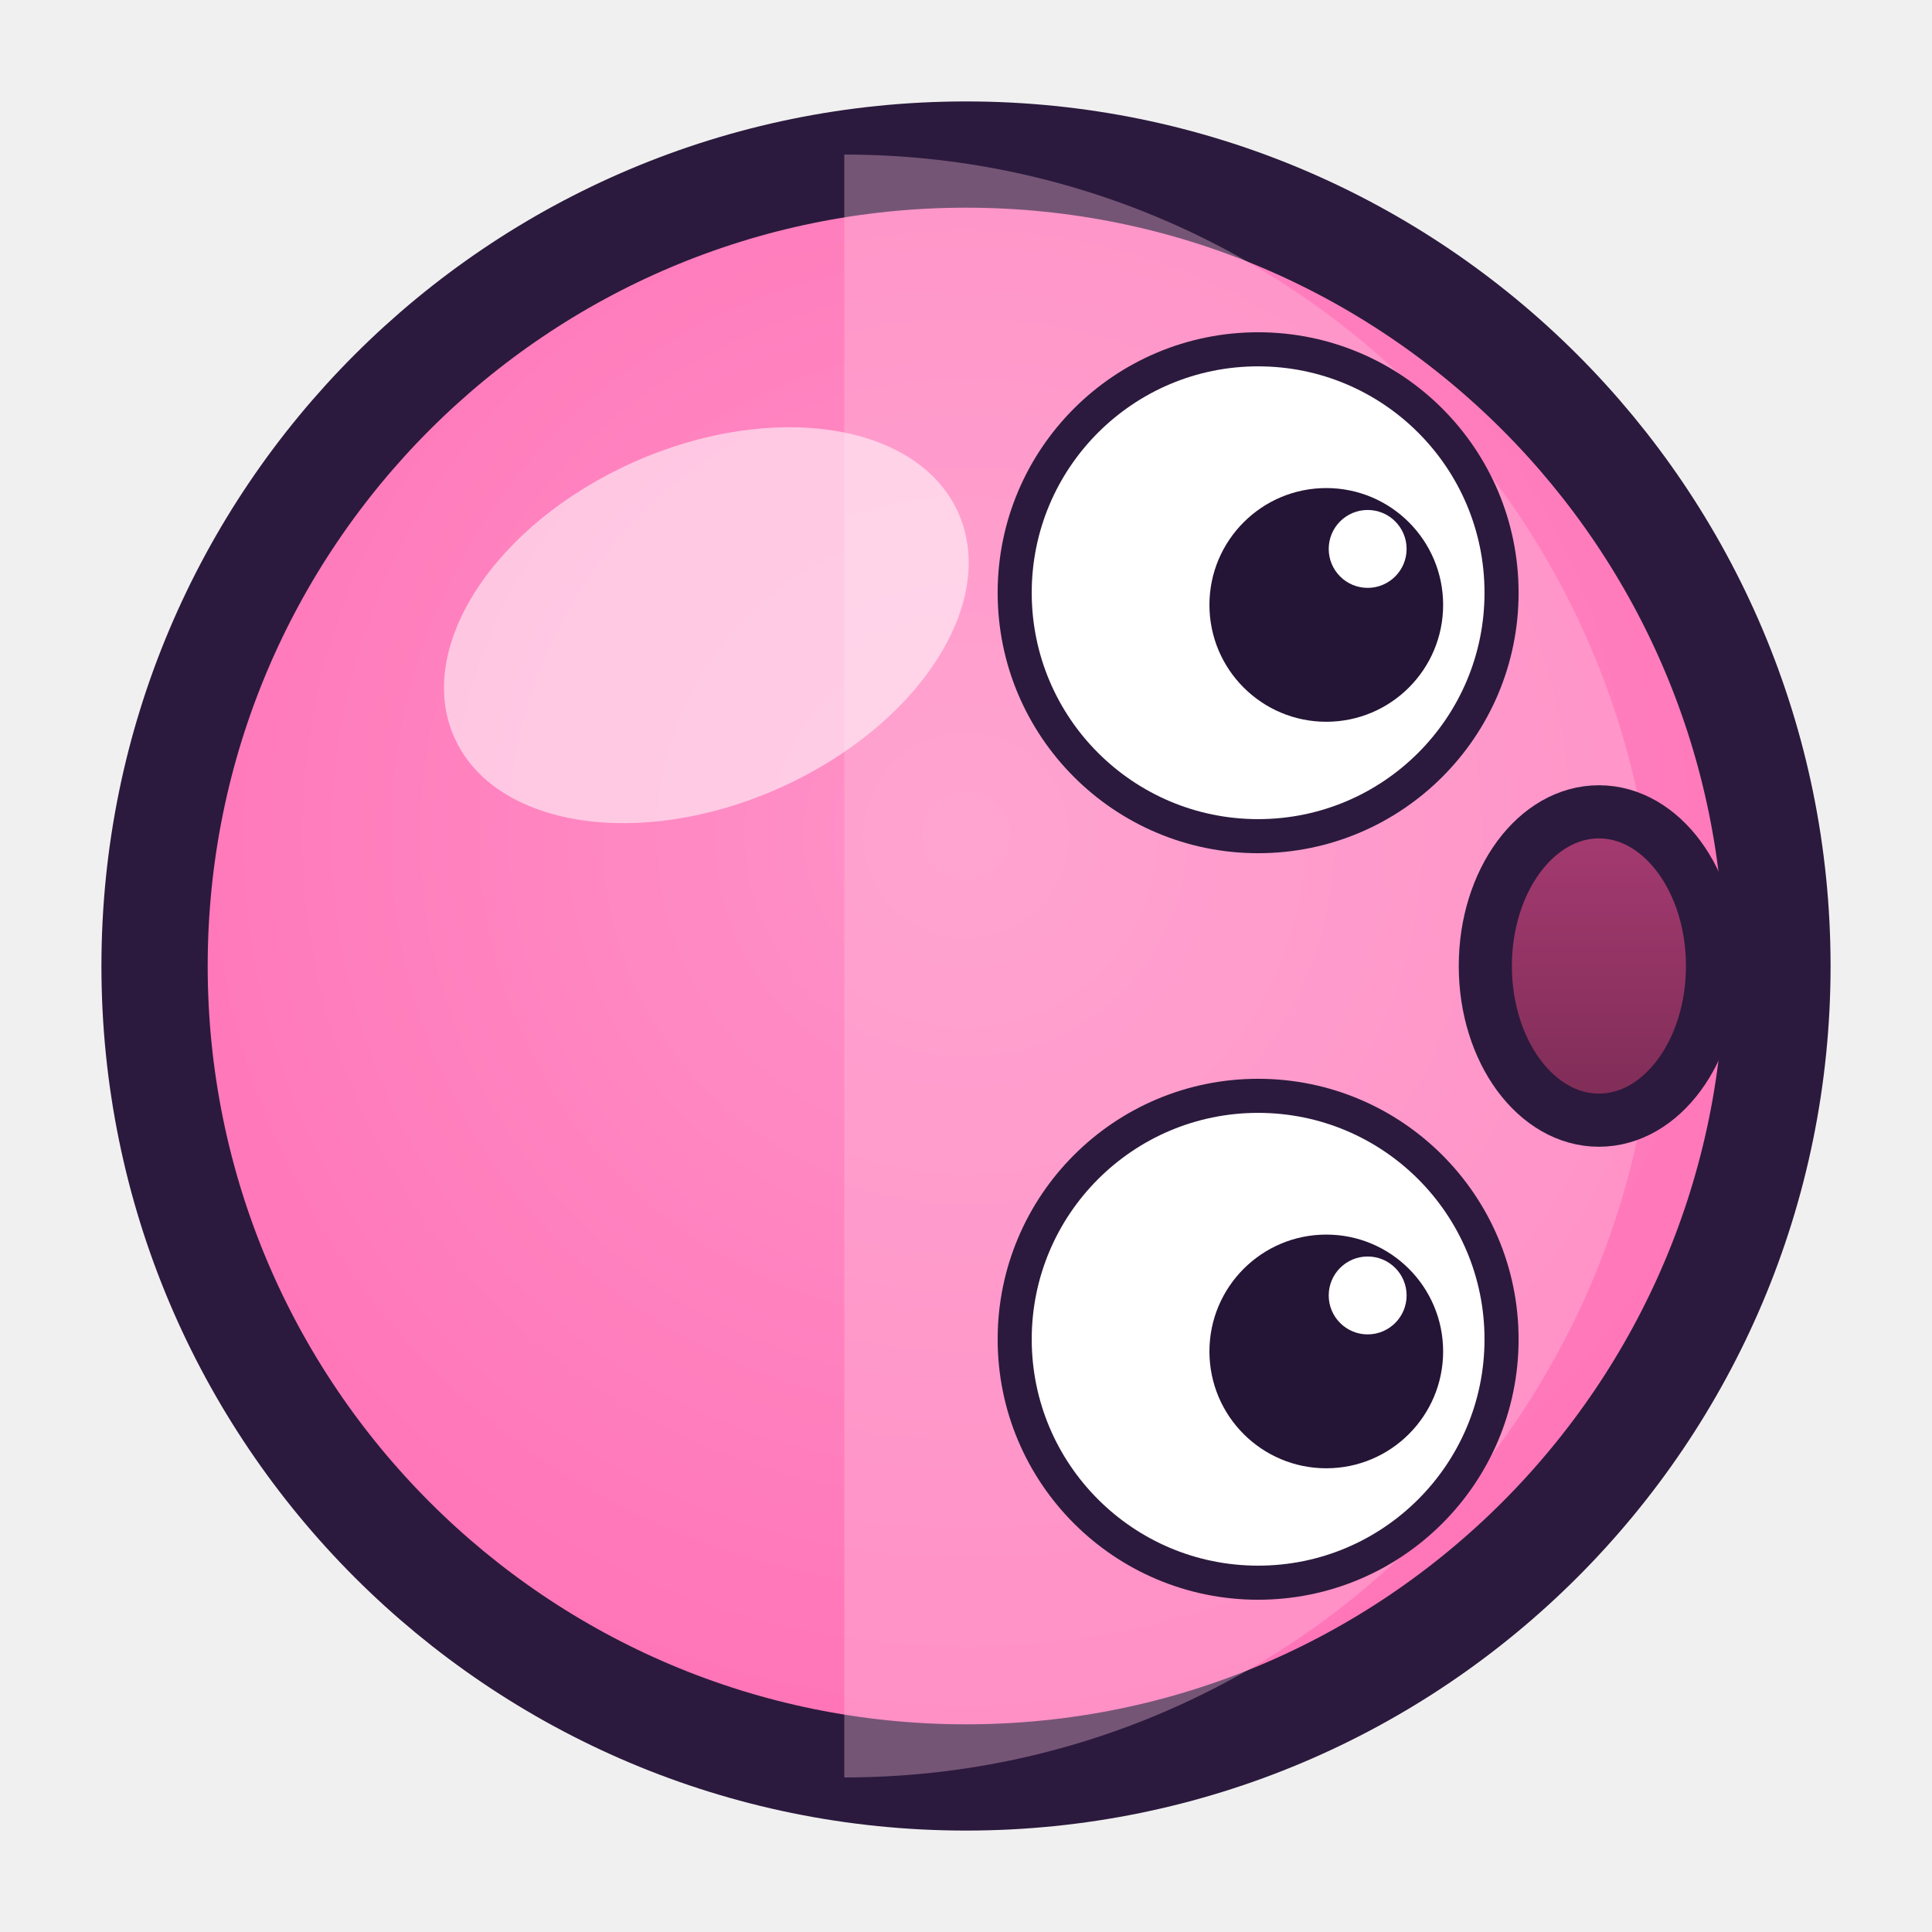
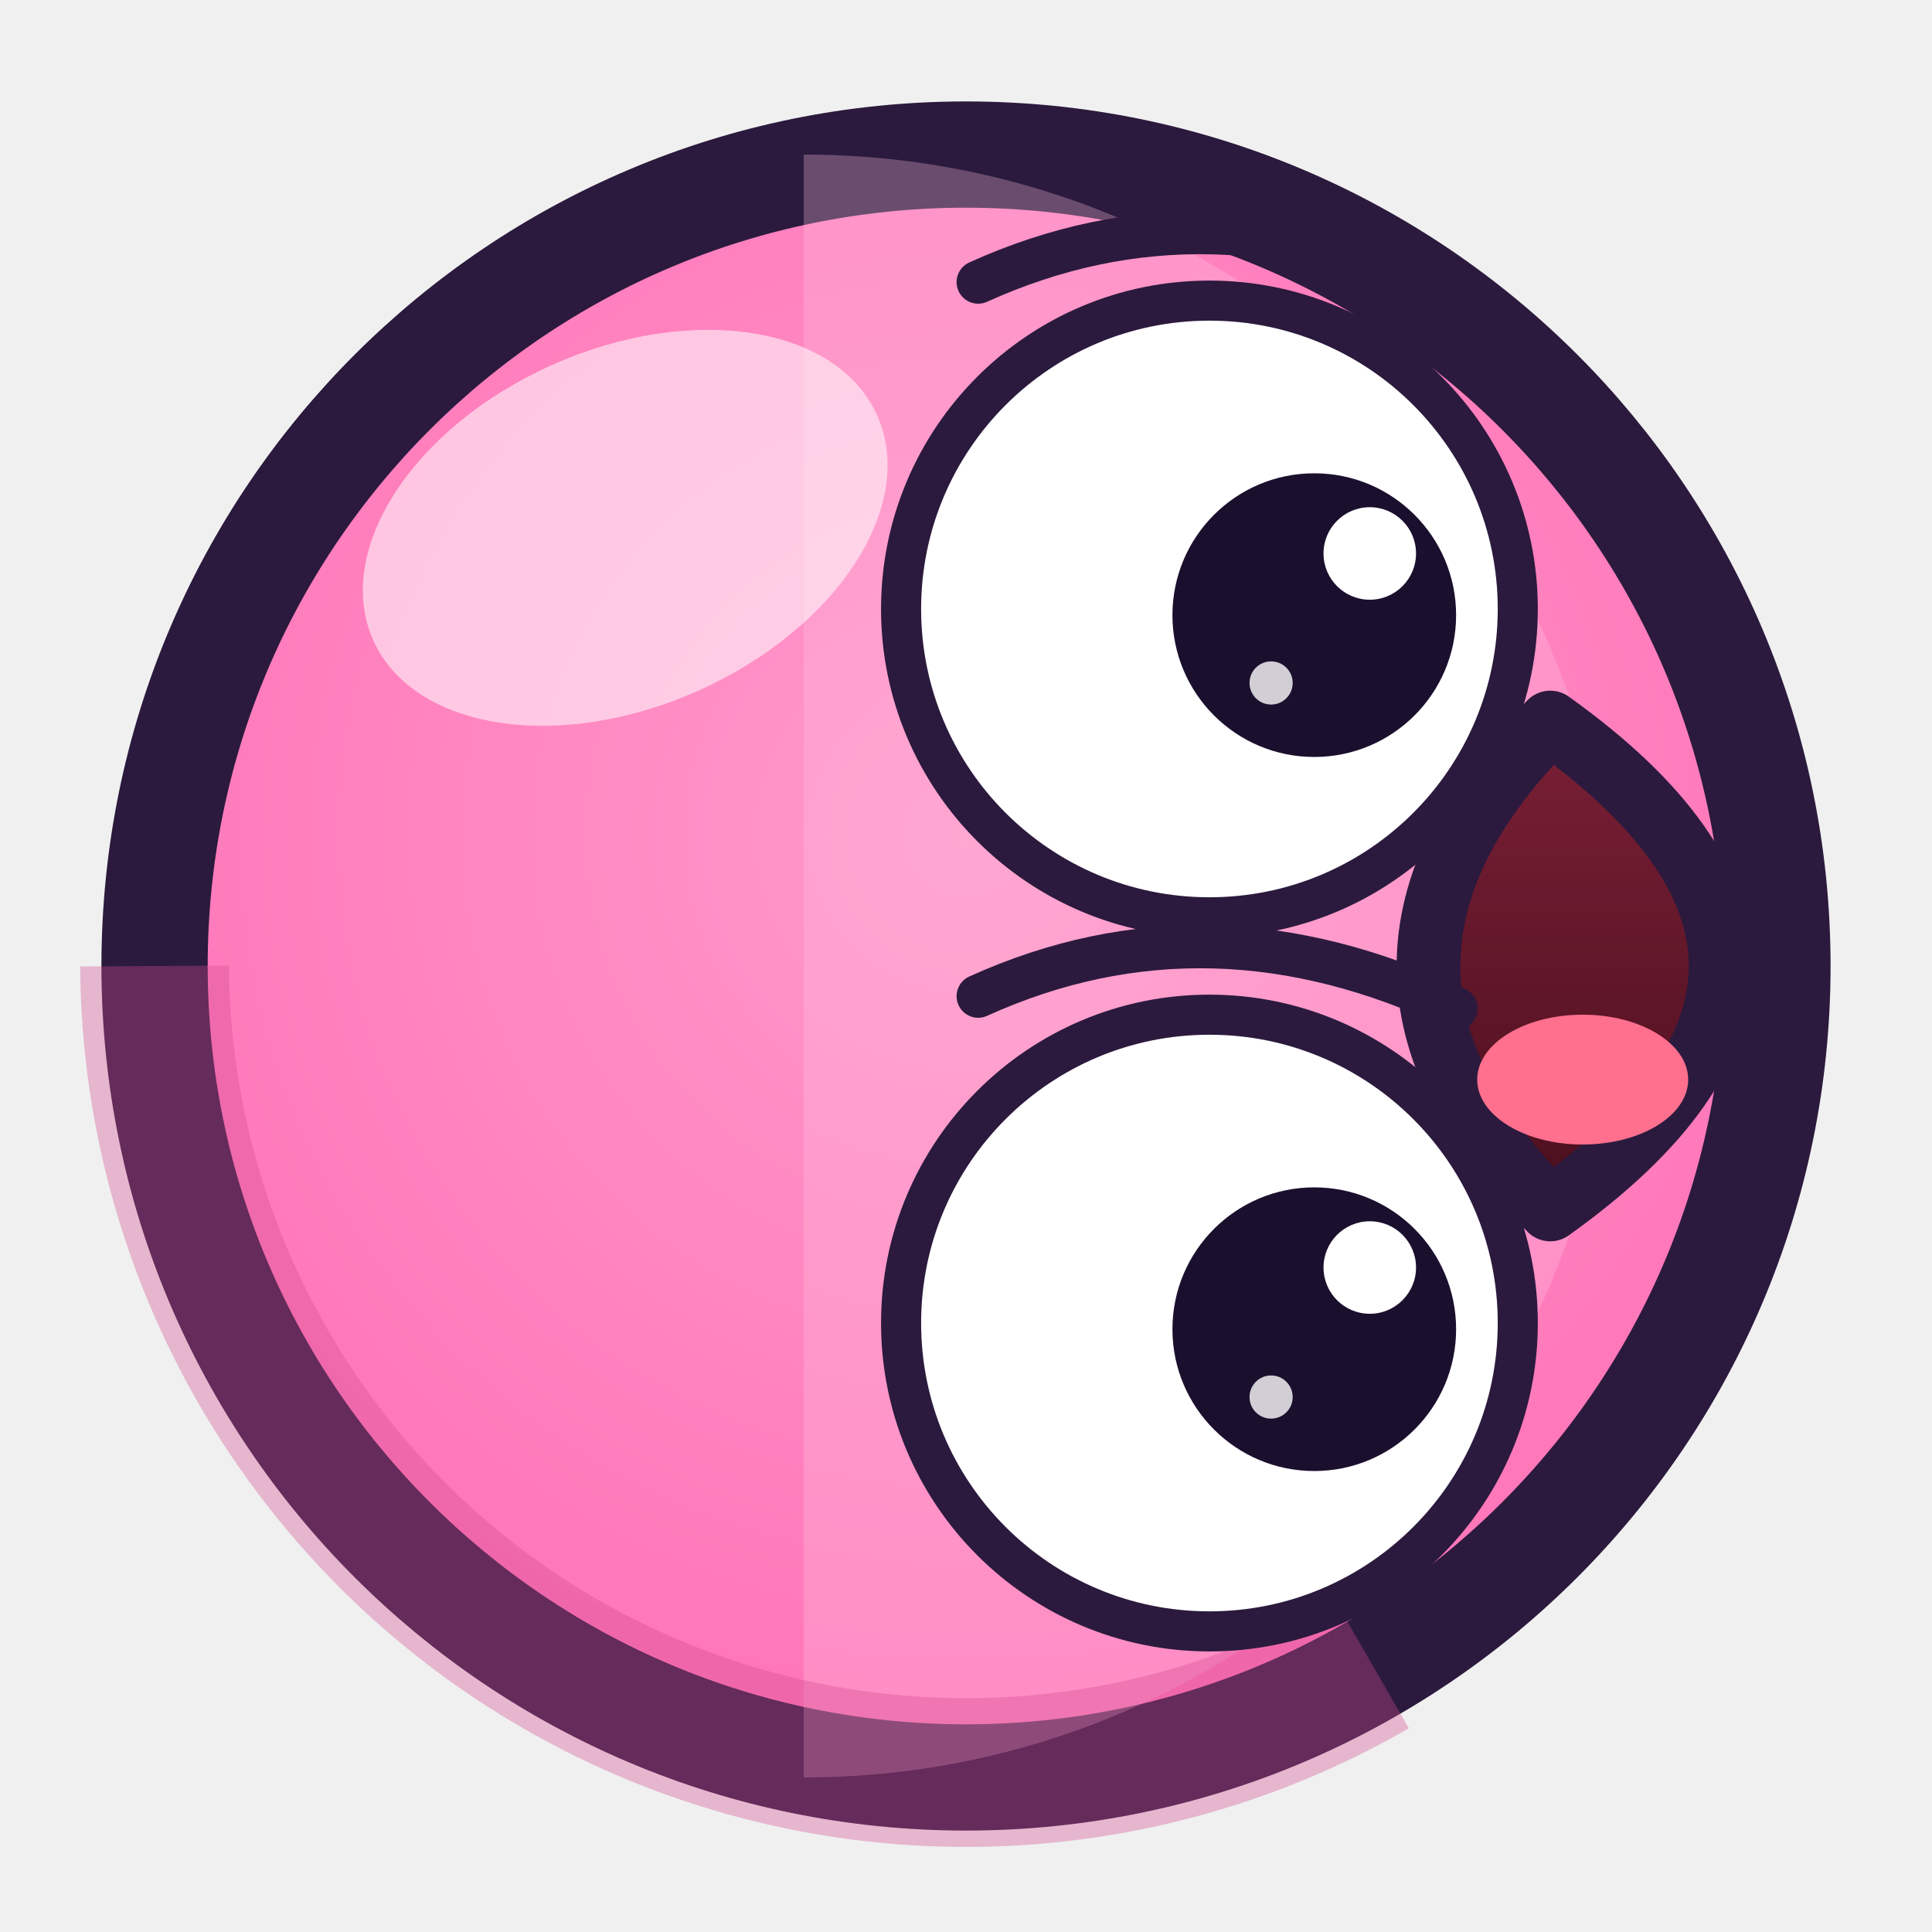
<svg xmlns="http://www.w3.org/2000/svg" width="256" height="256" viewBox="0 0 256 256">
  <defs>
    <radialGradient id="g" cx="0.5" cy="0.42" r="0.65">
-       <stop offset="0" stop-color="#ff93c8" />
+       <stop offset="0" stop-color="#ff9acb" />
      <stop offset="1" stop-color="#FF6FB5" />
    </radialGradient>
-     <linearGradient id="mouth" x1="0" y1="0" x2="0" y2="1">
-       <stop offset="0" stop-color="#a73b72" />
-       <stop offset="1" stop-color="#7d2c56" />
+     <linearGradient id="mouthG" x1="0" y1="0" x2="0" y2="1">
+       <stop offset="0" stop-color="#7A1F35" />
+       <stop offset="1" stop-color="#4A0F1E" />
    </linearGradient>
  </defs>
  <circle cx="128" cy="128" r="107.52" fill="url(#g)" stroke="#2B1A3D" stroke-width="14.08" />
-   <path d="M 111.872 20.48 A 107.52 107.52 0 0 1 111.872 235.52" fill="#FFC2E0" opacity="0.35" />
-   <ellipse cx="93.594" cy="82.842" rx="36.557" ry="23.654" fill="#ffffff" opacity="0.55" transform="rotate(-24 93.5936 82.8416)" />
-   <ellipse cx="211.866" cy="128" rx="15.053" ry="20.429" fill="url(#mouth)" stroke="#2B1A3D" stroke-width="7.04" />
-   <circle cx="166.707" cy="78.541" r="32.256" fill="#ffffff" stroke="#2B1A3D" stroke-width="4.516" />
-   <circle cx="175.739" cy="80.154" r="15.483" fill="#241435" />
-   <circle cx="181.222" cy="72.735" r="5.161" fill="#ffffff" />
-   <circle cx="166.707" cy="177.459" r="32.256" fill="#ffffff" stroke="#2B1A3D" stroke-width="4.516" />
-   <circle cx="175.739" cy="179.072" r="15.483" fill="#241435" />
-   <circle cx="181.222" cy="171.653" r="5.161" fill="#ffffff" />
+   <path d="M 106.496 20.48 A 107.52 107.52 0 0 1 106.496 235.52" fill="#FFC2E0" opacity="0.3" />
+   <path d="M 20.48 128 A 107.52 107.52 0 0 0 181.76 220.467" fill="none" stroke="#D14A8F" stroke-width="19.712" opacity="0.35" />
+   <ellipse cx="82.842" cy="69.939" rx="36.557" ry="23.654" fill="#ffffff" opacity="0.55" transform="rotate(-24 82.8416 69.9392)" />
+   <path d="M 205.414 95.744 Q 250.573 128 205.414 160.256 Q 173.158 128 205.414 95.744 Z" fill="url(#mouthG)" stroke="#2B1A3D" stroke-width="8.448" stroke-linejoin="round" />
+   <ellipse cx="209.715" cy="143.053" rx="13.978" ry="8.602" fill="#FF6F8E" />
+   <circle cx="160.256" cy="80.691" r="40.858" fill="#ffffff" stroke="#2B1A3D" stroke-width="5.311" />
+   <circle cx="174.148" cy="81.508" r="18.794" fill="#1B0F2E" />
+   <circle cx="181.502" cy="73.337" r="6.129" fill="#ffffff" />
+   <circle cx="168.428" cy="90.497" r="2.86" fill="#ffffff" opacity="0.8" />
+   <path d="M 129.613 37.382 Q 160.256 23.491 192.942 39.016" fill="none" stroke="#2B1A3D" stroke-width="5.72" stroke-linecap="round" />
+   <circle cx="160.256" cy="175.309" r="40.858" fill="#ffffff" stroke="#2B1A3D" stroke-width="5.311" />
+   <circle cx="174.148" cy="176.126" r="18.794" fill="#1B0F2E" />
+   <circle cx="181.502" cy="167.954" r="6.129" fill="#ffffff" />
+   <circle cx="168.428" cy="185.115" r="2.86" fill="#ffffff" opacity="0.8" />
+   <path d="M 129.613 132 Q 160.256 118.108 192.942 133.634" fill="none" stroke="#2B1A3D" stroke-width="5.72" stroke-linecap="round" />
</svg>
